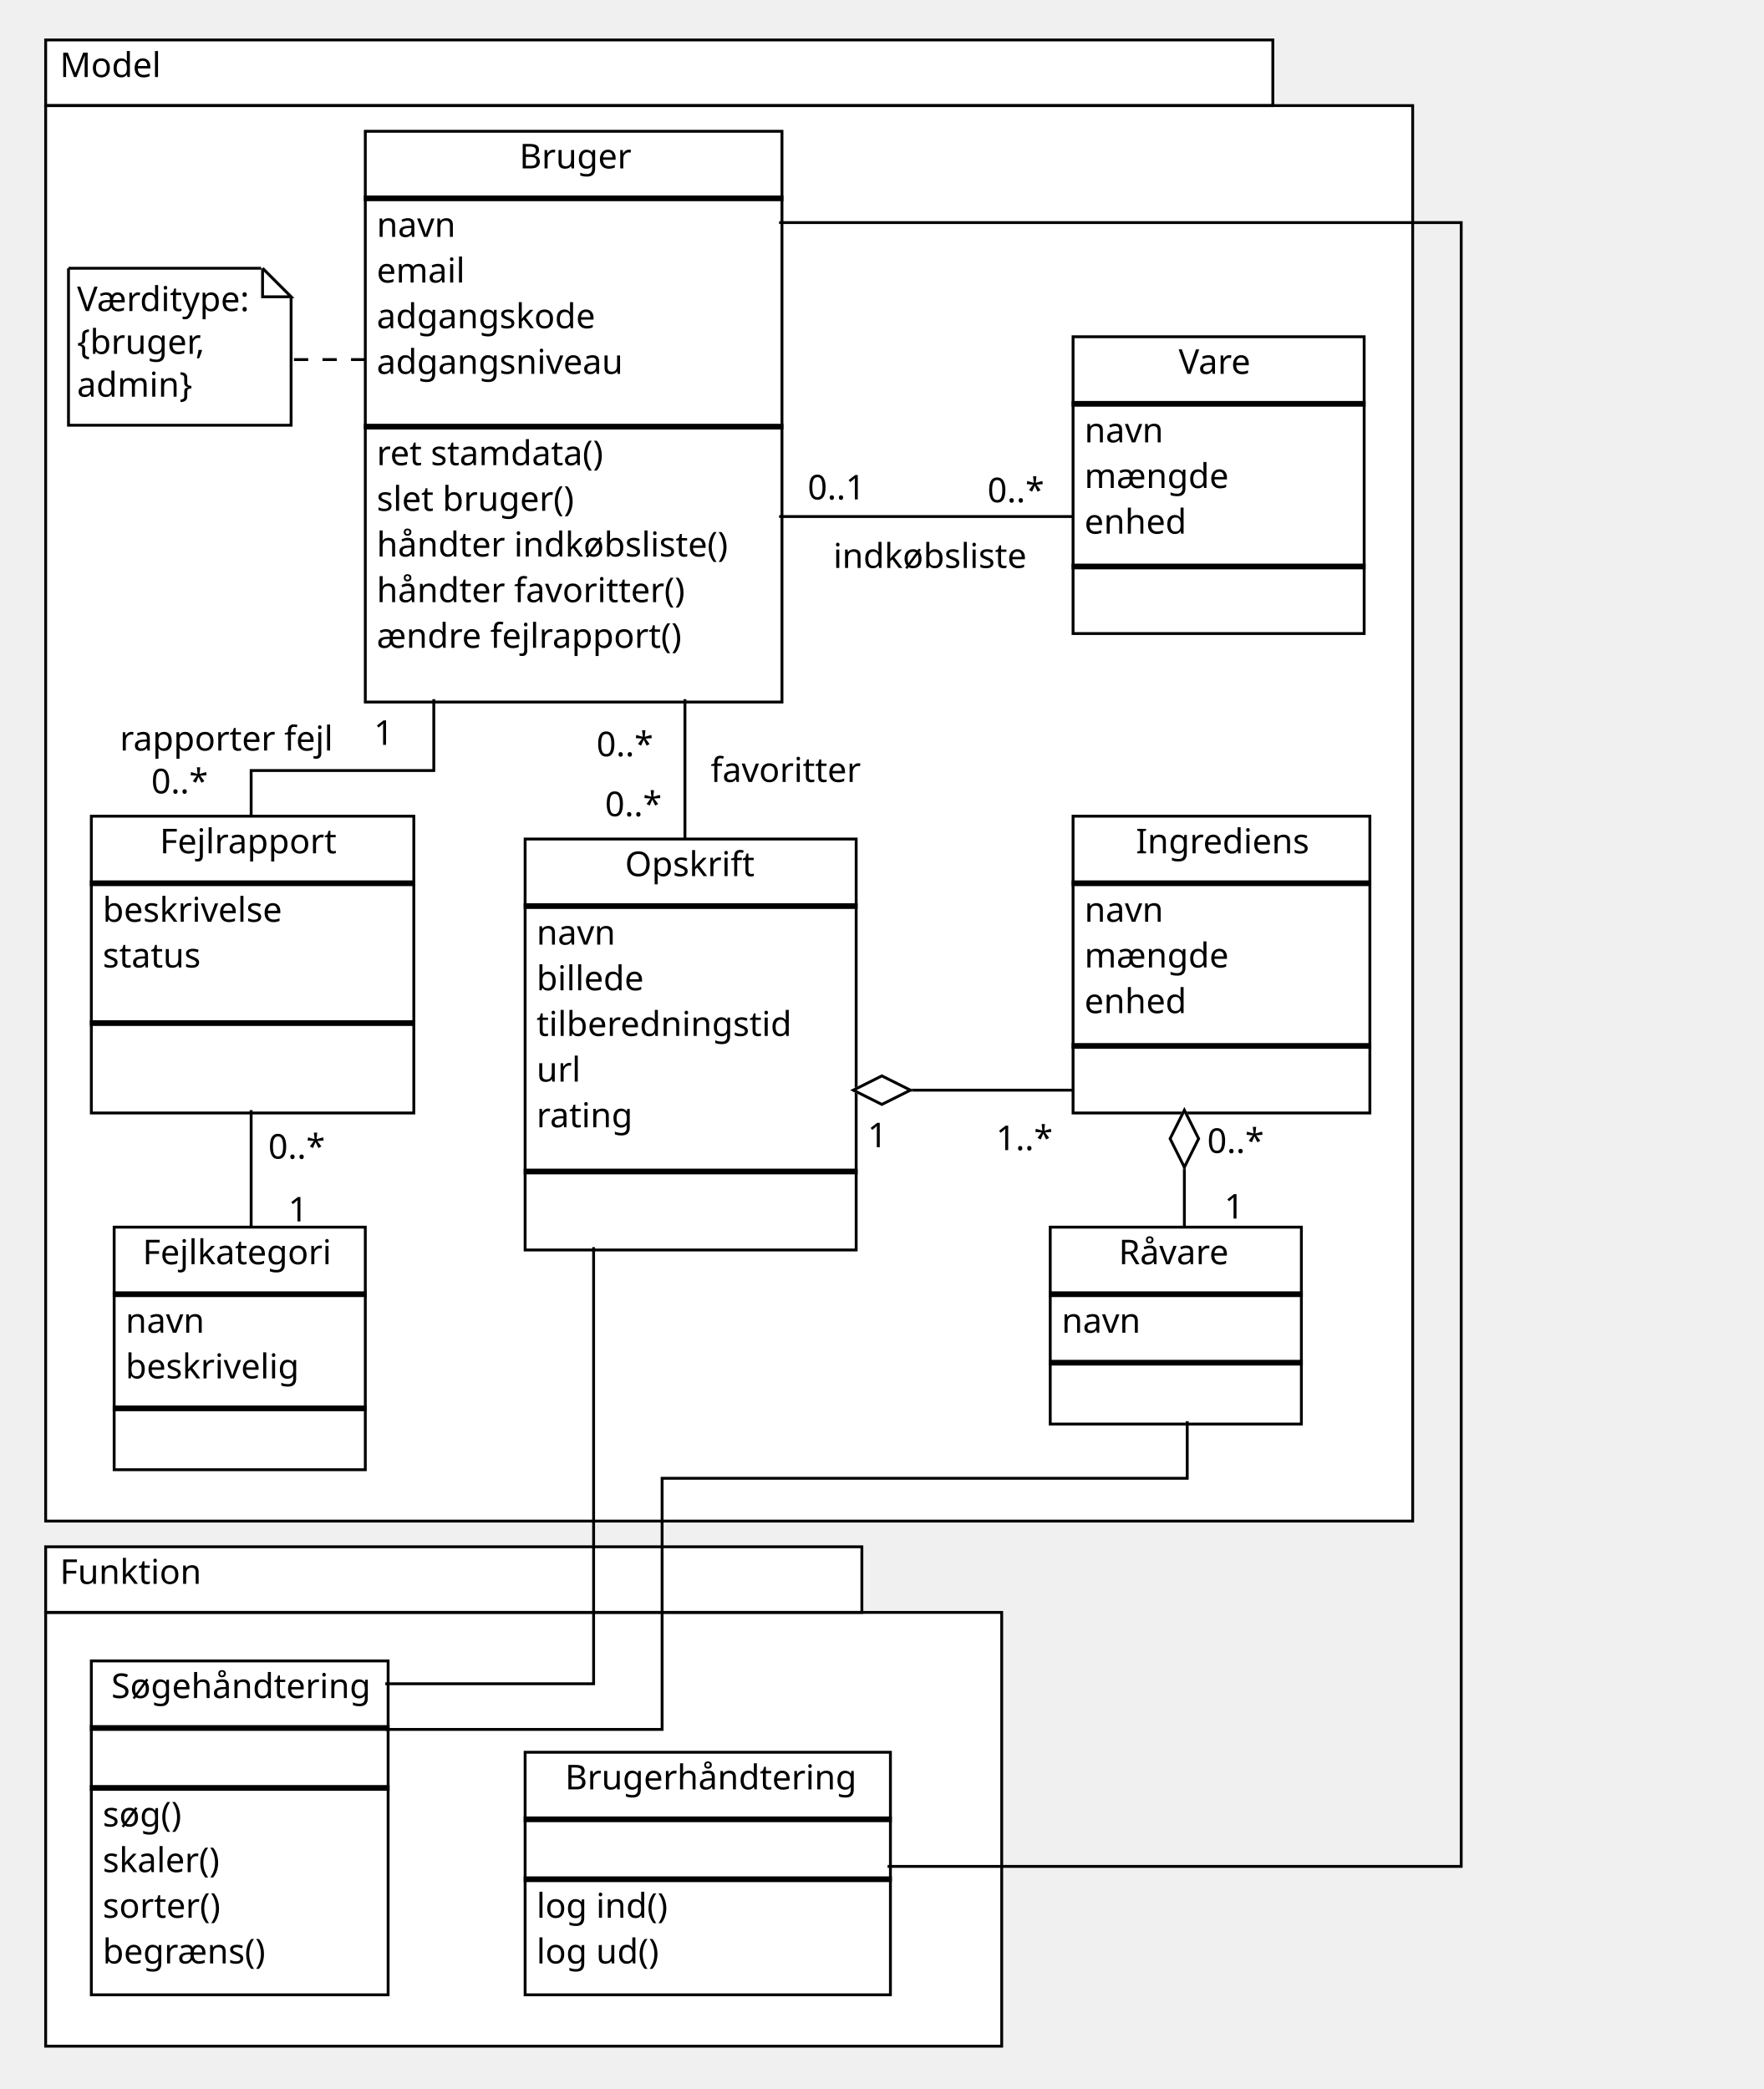
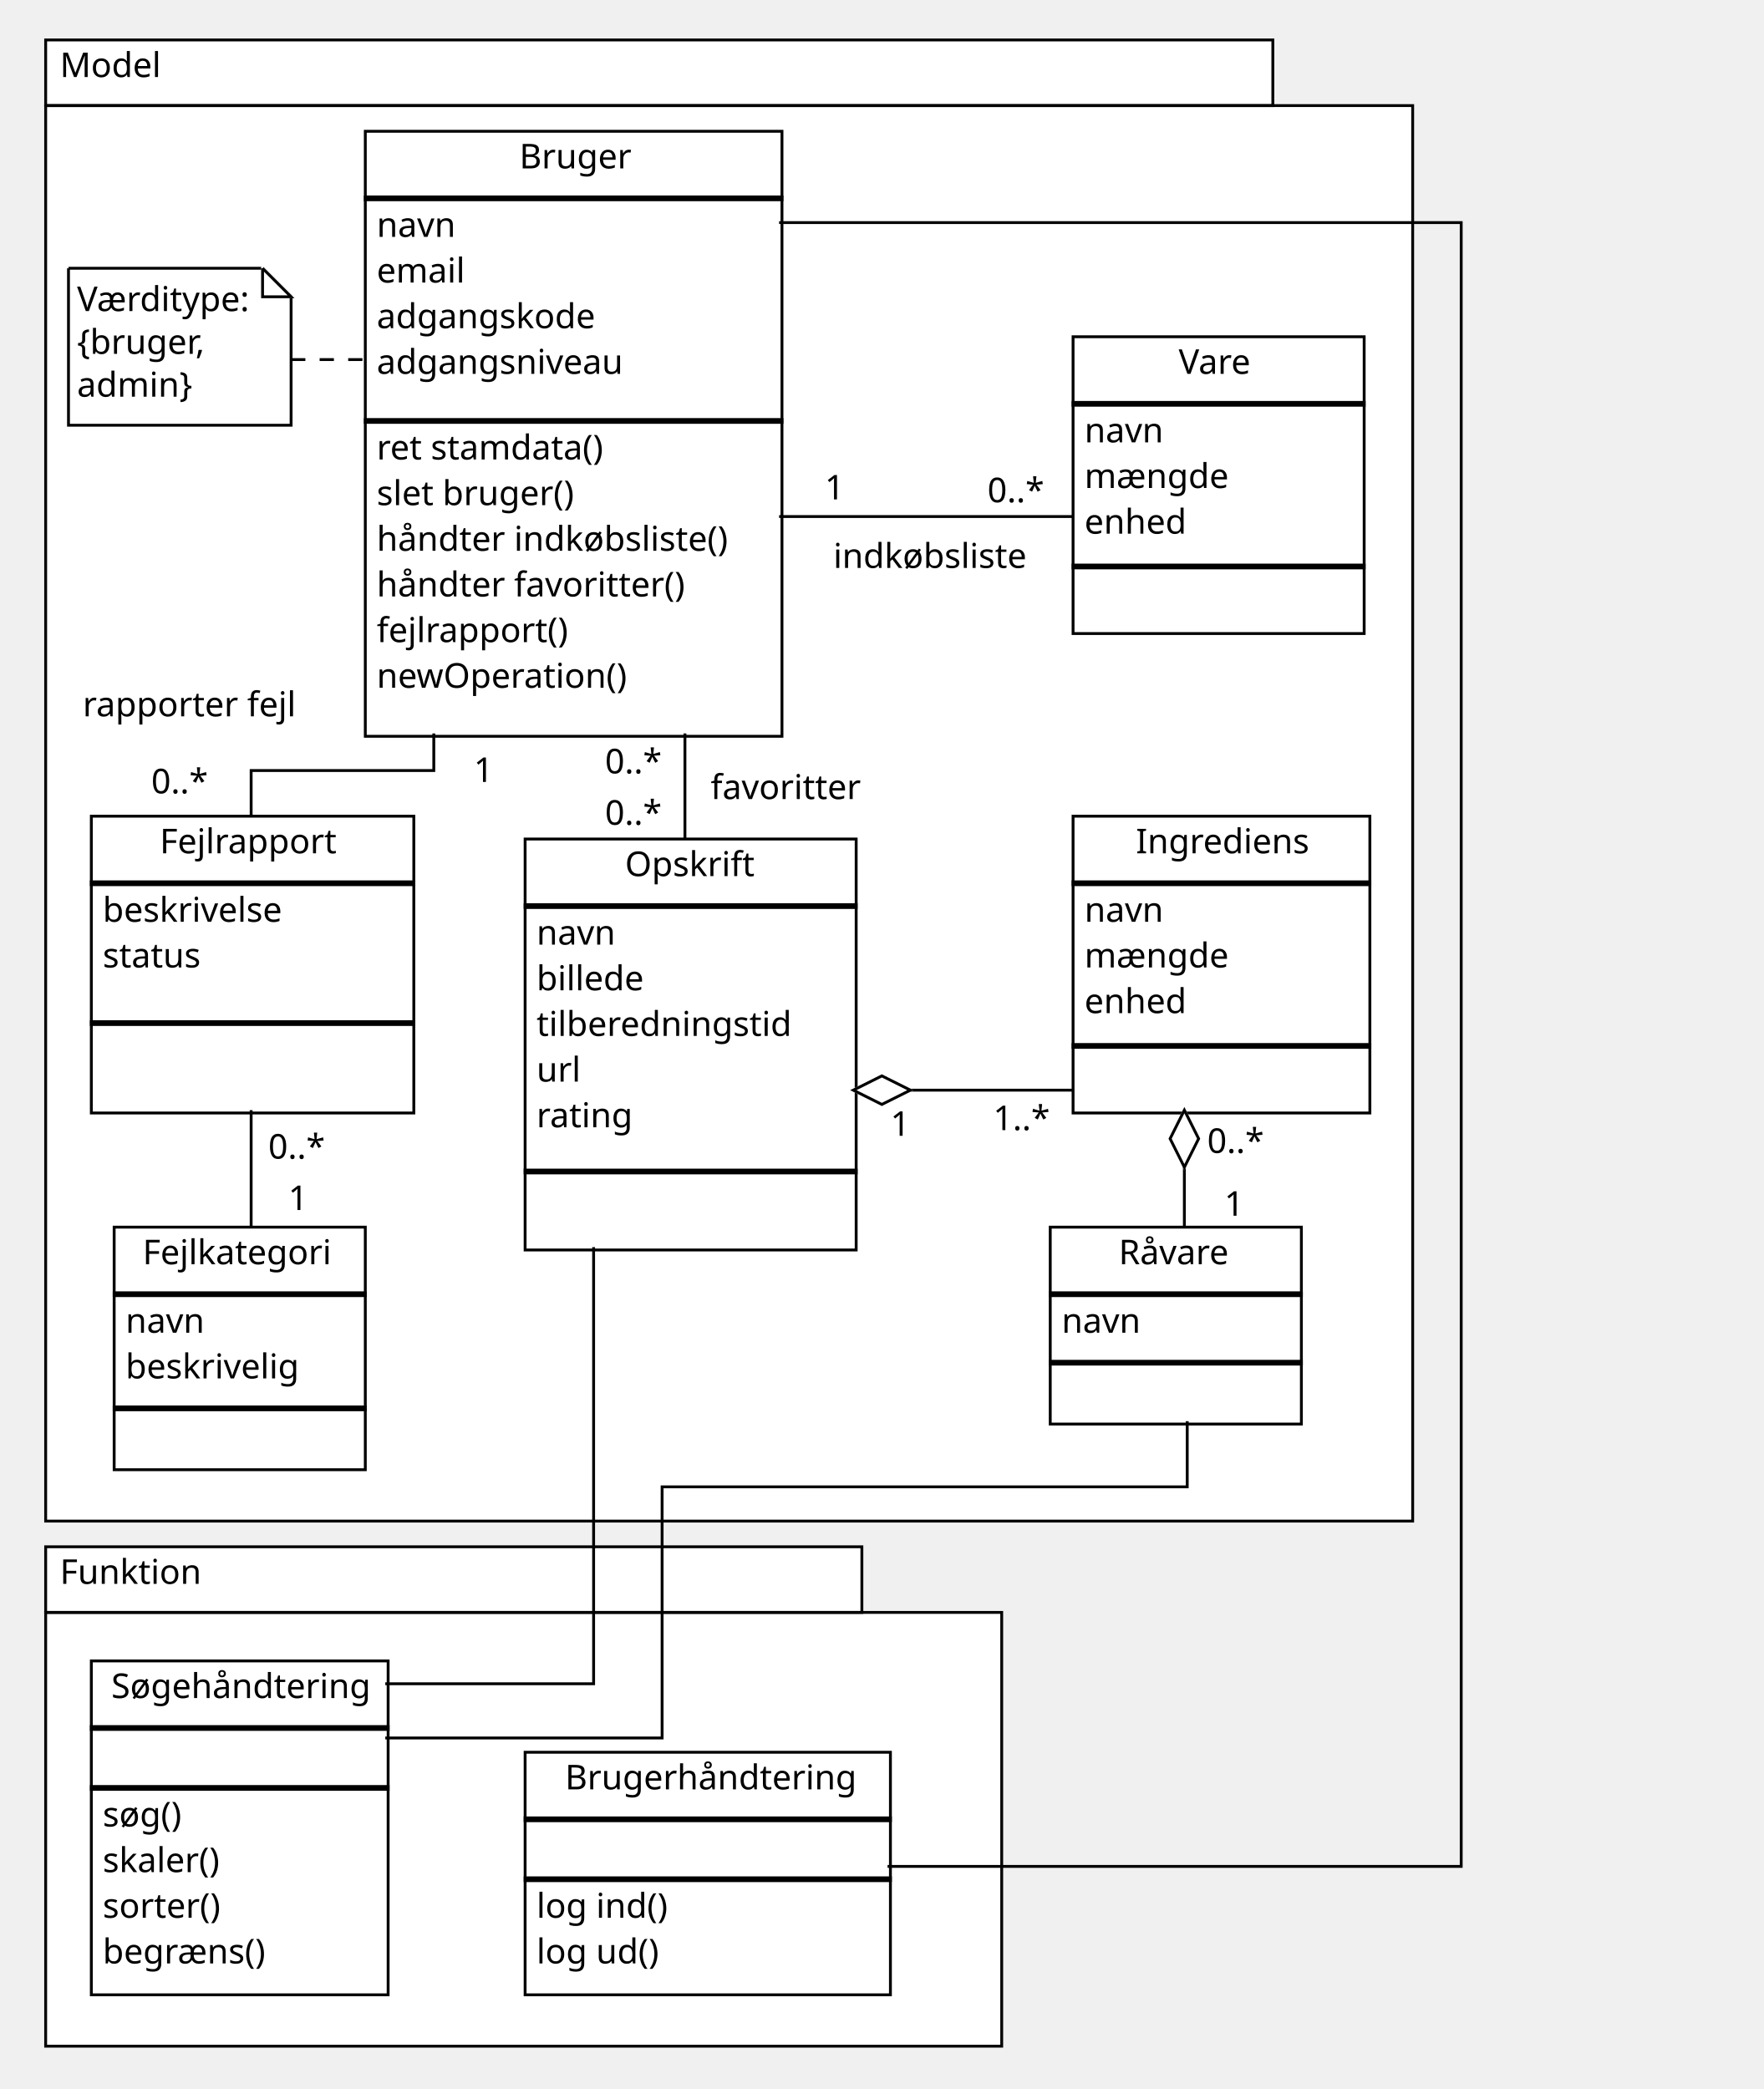
<svg xmlns="http://www.w3.org/2000/svg" height="732" version="1.1" width="618">
  <polygon fill="#ffffff" points="16,14 446,14 446,37 495,37 495,533 16,533 16,14" stroke="#ffffff" stroke-width="1" />
  <rect fill="none" height="23" stroke="#000000" stroke-width="1" width="430" x="16" y="14" />
  <text font-family="Dialog" font-size="12" x="21" y="27">
Model</text>
  <rect fill="none" height="496" stroke="#000000" stroke-width="1" width="479" x="16" y="37" />
  <rect fill="#ffffff" height="104" stroke="#ffffff" stroke-width="1" width="104" x="376" y="286" />
  <rect fill="none" height="104" stroke="#000000" stroke-width="1" width="104" x="376" y="286" />
  <text font-family="Dialog" font-size="12" x="398" y="299">
Ingrediens</text>
  <rect fill="#000000" height="1" stroke="#000000" stroke-width="1" width="104" x="376" y="309" />
  <text font-family="Dialog" font-size="12" x="380" y="323">
navn</text>
  <text font-family="Dialog" font-size="12" x="380" y="339">
mængde</text>
  <text font-family="Dialog" font-size="12" x="380" y="355">
enhed</text>
  <rect fill="#000000" height="1" stroke="#000000" stroke-width="1" width="104" x="376" y="366" />
  <rect fill="#ffffff" height="69" stroke="#ffffff" stroke-width="1" width="88" x="368" y="430" />
  <rect fill="none" height="69" stroke="#000000" stroke-width="1" width="88" x="368" y="430" />
  <text font-family="Dialog" font-size="12" x="392" y="443">
Råvare</text>
  <rect fill="#000000" height="1" stroke="#000000" stroke-width="1" width="88" x="368" y="453" />
  <text font-family="Dialog" font-size="12" x="372" y="467">
navn</text>
  <rect fill="#000000" height="1" stroke="#000000" stroke-width="1" width="88" x="368" y="477" />
  <rect fill="#ffffff" height="144" stroke="#ffffff" stroke-width="1" width="116" x="184" y="294" />
  <rect fill="none" height="144" stroke="#000000" stroke-width="1" width="116" x="184" y="294" />
  <text font-family="Dialog" font-size="12" x="219" y="307">
Opskrift</text>
  <rect fill="#000000" height="1" stroke="#000000" stroke-width="1" width="116" x="184" y="317" />
  <text font-family="Dialog" font-size="12" x="188" y="331">
navn</text>
  <text font-family="Dialog" font-size="12" x="188" y="347">
billede</text>
  <text font-family="Dialog" font-size="12" x="188" y="363">
tilberedningstid</text>
  <text font-family="Dialog" font-size="12" x="188" y="379">
url</text>
  <text font-family="Dialog" font-size="12" x="188" y="395">
rating</text>
  <rect fill="#000000" height="1" stroke="#000000" stroke-width="1" width="116" x="184" y="410" />
  <polyline fill="none" points="299,382 376,382" stroke="#000000" stroke-width="1" />
  <polygon fill="#ffffff" points="299,382 309,377 319,382 309,387" stroke="#ffffff" stroke-width="1" />
  <polygon fill="none" points="299,382 309,377 319,382 309,387" stroke="#000000" stroke-width="1" />
-   <text font-family="Dialog" font-size="12" x="304" y="402">
+   <text font-family="Dialog" font-size="12" x="312" y="398">
1</text>
-   <text font-family="Dialog" font-size="12" x="349" y="403">
+   <text font-family="Dialog" font-size="12" x="348" y="396">
1..*</text>
-   <rect fill="#ffffff" height="200" stroke="#ffffff" stroke-width="1" width="146" x="128" y="46" />
-   <rect fill="none" height="200" stroke="#000000" stroke-width="1" width="146" x="128" y="46" />
+   <rect fill="#ffffff" height="212" stroke="#ffffff" stroke-width="1" width="146" x="128" y="46" />
+   <rect fill="none" height="212" stroke="#000000" stroke-width="1" width="146" x="128" y="46" />
  <text font-family="Dialog" font-size="12" x="182" y="59">
Bruger</text>
  <rect fill="#000000" height="1" stroke="#000000" stroke-width="1" width="146" x="128" y="69" />
  <text font-family="Dialog" font-size="12" x="132" y="83">
navn</text>
  <text font-family="Dialog" font-size="12" x="132" y="99">
email</text>
  <text font-family="Dialog" font-size="12" x="132" y="115">
adgangskode</text>
  <text font-family="Dialog" font-size="12" x="132" y="131">
adgangsniveau</text>
-   <rect fill="#000000" height="1" stroke="#000000" stroke-width="1" width="146" x="128" y="149" />
-   <text font-family="Dialog" font-size="12" x="132" y="163">
+   <rect fill="#000000" height="1" stroke="#000000" stroke-width="1" width="146" x="128" y="147" />
+   <text font-family="Dialog" font-size="12" x="132" y="161">
ret stamdata()</text>
-   <text font-family="Dialog" font-size="12" x="132" y="179">
+   <text font-family="Dialog" font-size="12" x="132" y="177">
slet bruger()</text>
-   <text font-family="Dialog" font-size="12" x="132" y="195">
+   <text font-family="Dialog" font-size="12" x="132" y="193">
håndter indkøbsliste()</text>
-   <text font-family="Dialog" font-size="12" x="132" y="211">
+   <text font-family="Dialog" font-size="12" x="132" y="209">
håndter favoritter()</text>
-   <text font-family="Dialog" font-size="12" x="132" y="227">
- ændre fejlrapport()</text>
+   <text font-family="Dialog" font-size="12" x="132" y="225">
+ fejlrapport()</text>
+   <text font-family="Dialog" font-size="12" x="132" y="241">
+ newOperation()</text>
  <rect fill="#ffffff" height="104" stroke="#ffffff" stroke-width="1" width="102" x="376" y="118" />
  <rect fill="none" height="104" stroke="#000000" stroke-width="1" width="102" x="376" y="118" />
  <text font-family="Dialog" font-size="12" x="413" y="131">
Vare</text>
  <rect fill="#000000" height="1" stroke="#000000" stroke-width="1" width="102" x="376" y="141" />
  <text font-family="Dialog" font-size="12" x="380" y="155">
navn</text>
  <text font-family="Dialog" font-size="12" x="380" y="171">
mængde</text>
  <text font-family="Dialog" font-size="12" x="380" y="187">
enhed</text>
  <rect fill="#000000" height="1" stroke="#000000" stroke-width="1" width="102" x="376" y="198" />
  <polyline fill="none" points="415,389 415,430" stroke="#000000" stroke-width="1" />
  <polygon fill="#ffffff" points="415,389 420,399 415,409 410,399" stroke="#ffffff" stroke-width="1" />
  <polygon fill="none" points="415,389 420,399 415,409 410,399" stroke="#000000" stroke-width="1" />
  <text font-family="Dialog" font-size="12" x="423" y="404">
0..*</text>
-   <text font-family="Dialog" font-size="12" x="429" y="427">
+   <text font-family="Dialog" font-size="12" x="429" y="426">
1</text>
  <polyline fill="none" points="273,181 376,181" stroke="#000000" stroke-width="1" />
  <text font-family="Dialog" font-size="12" x="292" y="199">
indkøbsliste</text>
-   <text font-family="Dialog" font-size="12" x="283" y="175">
- 0..1</text>
+   <text font-family="Dialog" font-size="12" x="289" y="175">
+ 1</text>
  <text font-family="Dialog" font-size="12" x="346" y="176">
0..*</text>
-   <polyline fill="none" points="240,245 240,294" stroke="#000000" stroke-width="1" />
-   <text font-family="Dialog" font-size="12" x="249" y="274">
+   <polyline fill="none" points="240,257 240,294" stroke="#000000" stroke-width="1" />
+   <text font-family="Dialog" font-size="12" x="249" y="280">
favoritter</text>
-   <text font-family="Dialog" font-size="12" x="209" y="265">
+   <text font-family="Dialog" font-size="12" x="212" y="271">
0..*</text>
-   <text font-family="Dialog" font-size="12" x="212" y="286">
+   <text font-family="Dialog" font-size="12" x="212" y="289">
0..*</text>
  <polygon fill="#ffffff" points="16,542 302,542 302,565 351,565 351,717 16,717 16,542" stroke="#ffffff" stroke-width="1" />
  <rect fill="none" height="23" stroke="#000000" stroke-width="1" width="286" x="16" y="542" />
  <text font-family="Dialog" font-size="12" x="21" y="555">
Funktion</text>
  <rect fill="none" height="152" stroke="#000000" stroke-width="1" width="335" x="16" y="565" />
  <rect fill="#ffffff" height="117" stroke="#ffffff" stroke-width="1" width="104" x="32" y="582" />
  <rect fill="none" height="117" stroke="#000000" stroke-width="1" width="104" x="32" y="582" />
  <text font-family="Dialog" font-size="12" x="39" y="595">
Søgehåndtering</text>
  <rect fill="#000000" height="1" stroke="#000000" stroke-width="1" width="104" x="32" y="605" />
  <rect fill="#000000" height="1" stroke="#000000" stroke-width="1" width="104" x="32" y="626" />
  <text font-family="Dialog" font-size="12" x="36" y="640">
søg()</text>
  <text font-family="Dialog" font-size="12" x="36" y="656">
skaler()</text>
  <text font-family="Dialog" font-size="12" x="36" y="672">
sorter()</text>
  <text font-family="Dialog" font-size="12" x="36" y="688">
begræns()</text>
  <polygon fill="#ffffff" points="24,94 92,94 102,104 102,149 24,149 24,94" stroke="#ffffff" stroke-width="1" />
  <polyline fill="none" points="24,94 92,94 102,104 102,149 24,149 24,94" stroke="#000000" stroke-width="1" />
  <polygon fill="#ffffff" points="92,94 102,104 92,104 92,94" stroke="#ffffff" stroke-width="1" />
  <polyline fill="none" points="92,94 102,104 92,104 92,94" stroke="#000000" stroke-width="1" />
  <text font-family="Dialog" font-size="12" x="27" y="109">
Værditype:</text>
  <text font-family="Dialog" font-size="12" x="27" y="124">
{bruger,</text>
  <text font-family="Dialog" font-size="12" x="27" y="139">
admin}</text>
-   <line fill="#000000" stroke="#000000" stroke-width="1" x1="103" x2="108" y1="126" y2="126" />
-   <line fill="#000000" stroke="#000000" stroke-width="1" x1="113" x2="118" y1="126" y2="126" />
-   <line fill="#000000" stroke="#000000" stroke-width="1" x1="123" x2="128" y1="126" y2="126" />
+   <line fill="#000000" stroke="#000000" stroke-width="1" x1="102" x2="107" y1="126" y2="126" />
+   <line fill="#000000" stroke="#000000" stroke-width="1" x1="112" x2="117" y1="126" y2="126" />
+   <line fill="#000000" stroke="#000000" stroke-width="1" x1="122" x2="127" y1="126" y2="126" />
  <rect fill="#ffffff" height="85" stroke="#ffffff" stroke-width="1" width="128" x="184" y="614" />
  <rect fill="none" height="85" stroke="#000000" stroke-width="1" width="128" x="184" y="614" />
  <text font-family="Dialog" font-size="12" x="198" y="627">
Brugerhåndtering</text>
  <rect fill="#000000" height="1" stroke="#000000" stroke-width="1" width="128" x="184" y="637" />
  <rect fill="#000000" height="1" stroke="#000000" stroke-width="1" width="128" x="184" y="658" />
  <text font-family="Dialog" font-size="12" x="188" y="672">
log ind()</text>
  <text font-family="Dialog" font-size="12" x="188" y="688">
log ud()</text>
  <polyline fill="none" points="273,78 512,78 512,654 311,654" stroke="#000000" stroke-width="1" />
  <rect fill="#ffffff" height="104" stroke="#ffffff" stroke-width="1" width="113" x="32" y="286" />
  <rect fill="none" height="104" stroke="#000000" stroke-width="1" width="113" x="32" y="286" />
  <text font-family="Dialog" font-size="12" x="56" y="299">
Fejlrapport</text>
  <rect fill="#000000" height="1" stroke="#000000" stroke-width="1" width="113" x="32" y="309" />
  <text font-family="Dialog" font-size="12" x="36" y="323">
beskrivelse</text>
  <text font-family="Dialog" font-size="12" x="36" y="339">
status</text>
  <rect fill="#000000" height="1" stroke="#000000" stroke-width="1" width="113" x="32" y="358" />
-   <polyline fill="none" points="88,286 88,270 152,270 152,245" stroke="#000000" stroke-width="1" />
-   <text font-family="Dialog" font-size="12" x="42" y="263">
+   <polyline fill="none" points="88,286 88,270 152,270 152,257" stroke="#000000" stroke-width="1" />
+   <text font-family="Dialog" font-size="12" x="29" y="251">
rapporter fejl</text>
  <text font-family="Dialog" font-size="12" x="53" y="278">
0..*</text>
-   <text font-family="Dialog" font-size="12" x="131" y="261">
+   <text font-family="Dialog" font-size="12" x="166" y="274">
1</text>
  <rect fill="#ffffff" height="85" stroke="#ffffff" stroke-width="1" width="88" x="40" y="430" />
  <rect fill="none" height="85" stroke="#000000" stroke-width="1" width="88" x="40" y="430" />
  <text font-family="Dialog" font-size="12" x="50" y="443">
Fejlkategori</text>
  <rect fill="#000000" height="1" stroke="#000000" stroke-width="1" width="88" x="40" y="453" />
  <text font-family="Dialog" font-size="12" x="44" y="467">
navn</text>
  <text font-family="Dialog" font-size="12" x="44" y="483">
beskrivelig</text>
  <rect fill="#000000" height="1" stroke="#000000" stroke-width="1" width="88" x="40" y="493" />
  <polyline fill="none" points="88,389 88,430" stroke="#000000" stroke-width="1" />
  <text font-family="Dialog" font-size="12" x="94" y="406">
0..*</text>
-   <text font-family="Dialog" font-size="12" x="101" y="428">
+   <text font-family="Dialog" font-size="12" x="101" y="424">
1</text>
  <polyline fill="none" points="208,437 208,590 135,590" stroke="#000000" stroke-width="1" />
-   <polyline fill="none" points="416,498 416,518 232,518 232,606 135,606" stroke="#000000" stroke-width="1" />
+   <polyline fill="none" points="416,498 416,521 232,521 232,609 135,609" stroke="#000000" stroke-width="1" />
</svg>
